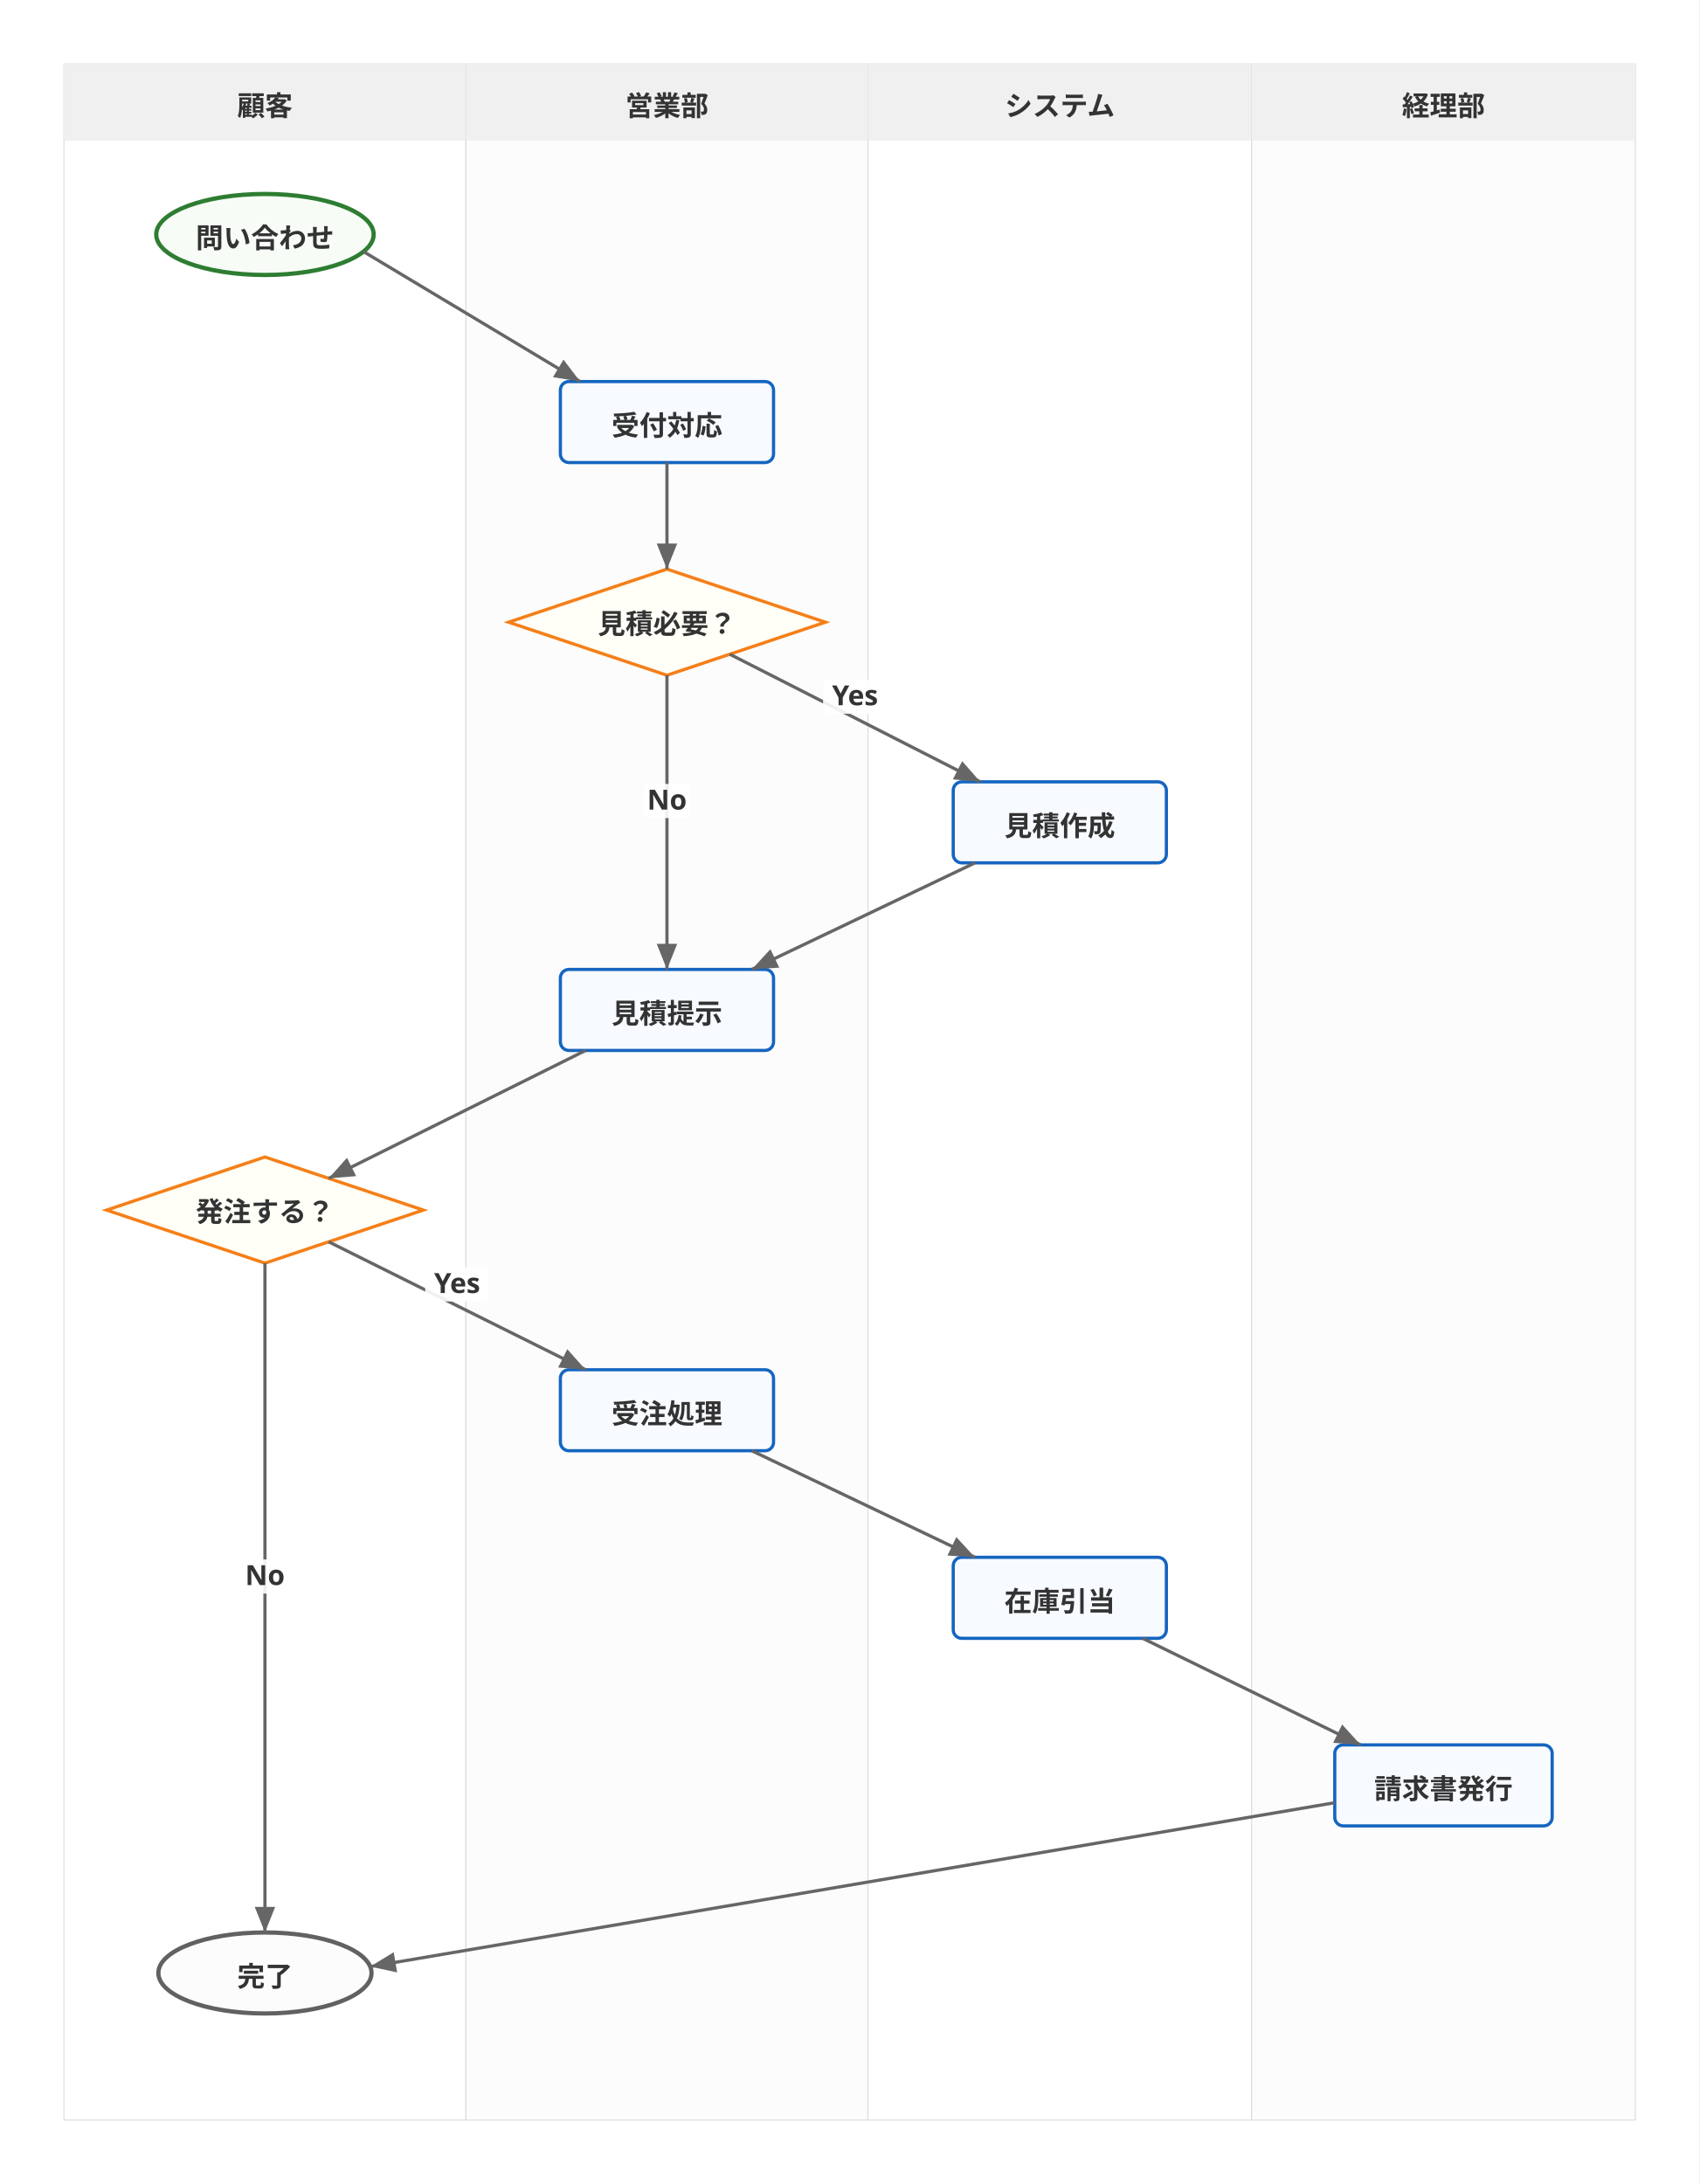
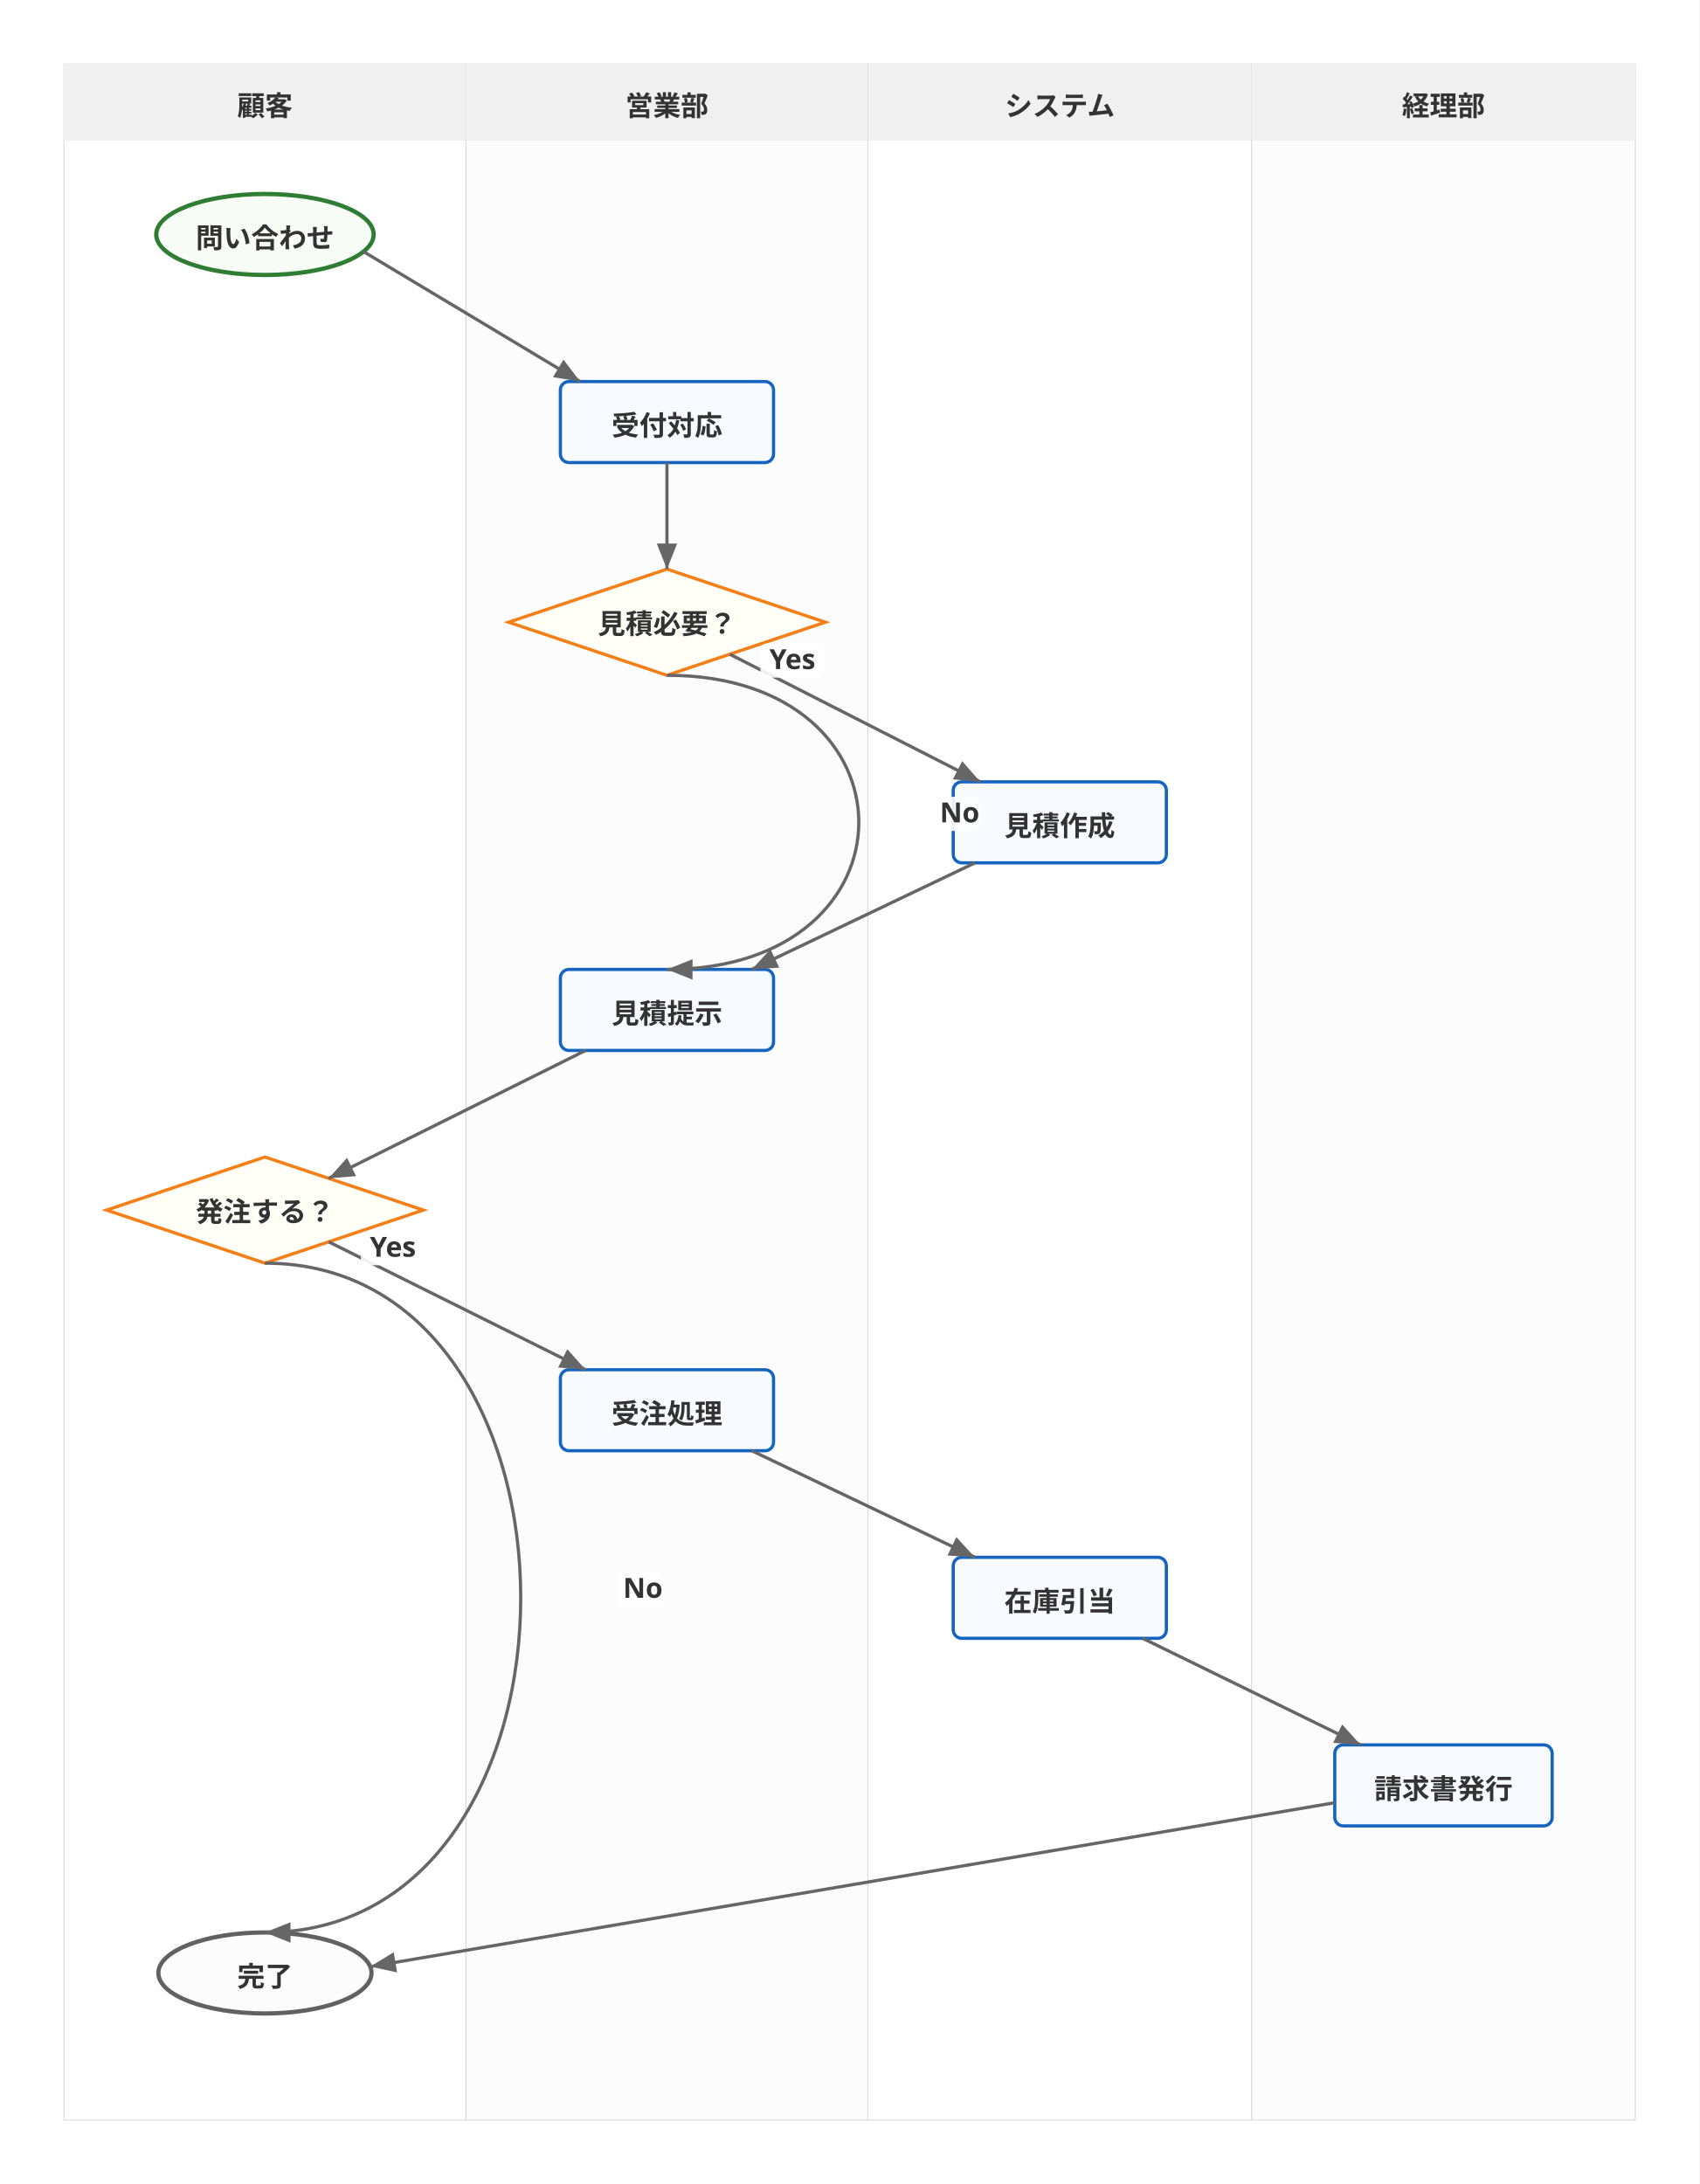
<svg xmlns="http://www.w3.org/2000/svg" width="797.2" height="1024.6" viewBox="0 0 797.2 1024.6">
  <rect width="100%" height="100%" fill="white" />
  <style>text { font-family: sans-serif; font-size: 13px; fill: #333; }</style>
  <defs>
    <marker id="arrow" viewBox="0 0 10 10" refX="10" refY="5" markerWidth="8" markerHeight="8" orient="auto">
      <polygon points="0,1 10,5 0,9" fill="#666" />
    </marker>
  </defs>
  <rect x="30" y="30" width="188.6" height="964.6" fill="#ffffff" stroke="#ddd" stroke-width="0.5" />
  <rect x="30" y="30" width="188.6" height="36" fill="#f0f0f0" />
  <text x="124.3" y="54.3" text-anchor="middle" font-weight="bold" fill="#333" font-size="14">顧客</text>
  <rect x="218.6" y="30" width="188.6" height="964.6" fill="#fcfcfc" stroke="#ddd" stroke-width="0.5" />
  <rect x="218.6" y="30" width="188.6" height="36" fill="#f0f0f0" />
  <text x="312.9" y="54.3" text-anchor="middle" font-weight="bold" fill="#333" font-size="14">営業部</text>
  <rect x="407.2" y="30" width="180" height="964.6" fill="#ffffff" stroke="#ddd" stroke-width="0.5" />
  <rect x="407.2" y="30" width="180" height="36" fill="#f0f0f0" />
  <text x="497.2" y="54.3" text-anchor="middle" font-weight="bold" fill="#333" font-size="14">システム</text>
  <rect x="587.2" y="30" width="180" height="964.6" fill="#fcfcfc" stroke="#ddd" stroke-width="0.5" />
  <rect x="587.2" y="30" width="180" height="36" fill="#f0f0f0" />
  <text x="677.2" y="54.3" text-anchor="middle" font-weight="bold" fill="#333" font-size="14">経理部</text>
  <ellipse cx="124.3" cy="110" rx="51" ry="19" fill="#f7fcf7" stroke="#2e7d32" stroke-width="2" />
  <text x="124.3" y="116.3" text-anchor="middle" font-weight="bold">問い合わせ</text>
  <rect x="262.9" y="179" width="100" height="38" rx="4" fill="#f7faff" stroke="#1565c0" stroke-width="1.5" />
  <text x="312.9" y="204.3" text-anchor="middle" font-weight="bold">受付対応</text>
  <polygon points="312.9,267 387.2,291.9 312.9,316.8 238.6,291.9" fill="#fffef7" stroke="#f57f17" stroke-width="1.5" />
  <text x="312.9" y="297.3" text-anchor="middle" font-weight="bold" font-size="12">見積必要？</text>
  <rect x="447.2" y="366.8" width="100" height="38" rx="4" fill="#f7faff" stroke="#1565c0" stroke-width="1.5" />
  <text x="497.2" y="392.1" text-anchor="middle" font-weight="bold">見積作成</text>
  <rect x="262.9" y="454.8" width="100" height="38" rx="4" fill="#f7faff" stroke="#1565c0" stroke-width="1.5" />
  <text x="312.9" y="480.1" text-anchor="middle" font-weight="bold">見積提示</text>
  <polygon points="124.3,542.8 198.6,567.7 124.3,592.6 50,567.7" fill="#fffef7" stroke="#f57f17" stroke-width="1.5" />
  <text x="124.3" y="573.1" text-anchor="middle" font-weight="bold" font-size="12">発注する？</text>
  <rect x="262.9" y="642.6" width="100" height="38" rx="4" fill="#f7faff" stroke="#1565c0" stroke-width="1.5" />
  <text x="312.9" y="667.9" text-anchor="middle" font-weight="bold">受注処理</text>
  <rect x="447.2" y="730.6" width="100" height="38" rx="4" fill="#f7faff" stroke="#1565c0" stroke-width="1.5" />
  <text x="497.2" y="755.9" text-anchor="middle" font-weight="bold">在庫引当</text>
  <rect x="626.2" y="818.6" width="102" height="38" rx="4" fill="#f7faff" stroke="#1565c0" stroke-width="1.5" />
  <text x="677.2" y="843.9" text-anchor="middle" font-weight="bold">請求書発行</text>
  <ellipse cx="124.3" cy="925.6" rx="50" ry="19" fill="#fcfcfc" stroke="#616161" stroke-width="2" />
  <text x="124.3" y="931.9" text-anchor="middle" font-weight="bold">完了</text>
  <line x1="170.517" y1="118.034" x2="272.18" y2="179" stroke="#666" stroke-width="1.5" marker-end="url(#arrow)" />
  <line x1="312.9" y1="217" x2="312.9" y2="267" stroke="#666" stroke-width="1.5" marker-end="url(#arrow)" />
  <line x1="342.381" y1="306.92" x2="459.908" y2="366.8" stroke="#666" stroke-width="1.5" marker-end="url(#arrow)" />
-   <rect x="386.144" y="318.86" width="30" height="16" rx="3" fill="white" opacity="0.9" />
-   <text x="401.144" y="330.86" text-anchor="middle" font-size="11" font-weight="bold" fill="#666">Yes</text>
-   <line x1="312.9" y1="316.8" x2="312.9" y2="454.8" stroke="#666" stroke-width="1.5" marker-end="url(#arrow)" />
-   <rect x="301.9" y="367.8" width="22" height="16" rx="3" fill="white" opacity="0.9" />
-   <text x="312.9" y="379.8" text-anchor="middle" font-size="11" font-weight="bold" fill="#666">No</text>
+   <rect x="356.762" y="301.89" width="30" height="16" rx="3" fill="white" opacity="0.9" />
+   <text x="371.762" y="313.89" text-anchor="middle" font-size="11" font-weight="bold" fill="#666">Yes</text>
+   <path d="M312.9,316.8 C432.9,316.8 432.9,454.8 312.9,454.8" fill="none" stroke="#666" stroke-width="1.5" marker-end="url(#arrow)" />
+   <rect x="437.9" y="373.8" width="22" height="16" rx="3" fill="white" opacity="0.9" />
+   <text x="440.9" y="385.8" font-size="11" font-weight="bold" fill="#666">No</text>
  <line x1="457.408" y1="404.8" x2="352.692" y2="454.8" stroke="#666" stroke-width="1.5" marker-end="url(#arrow)" />
  <line x1="274.738" y1="492.8" x2="154.192" y2="552.818" stroke="#666" stroke-width="1.5" marker-end="url(#arrow)" />
  <line x1="154.192" y1="582.582" x2="274.738" y2="642.6" stroke="#666" stroke-width="1.5" marker-end="url(#arrow)" />
-   <rect x="199.465" y="594.591" width="30" height="16" rx="3" fill="white" opacity="0.9" />
-   <text x="214.465" y="606.591" text-anchor="middle" font-size="11" font-weight="bold" fill="#666">Yes</text>
-   <line x1="124.3" y1="592.6" x2="124.3" y2="906.6" stroke="#666" stroke-width="1.5" marker-end="url(#arrow)" />
-   <rect x="113.3" y="731.6" width="22" height="16" rx="3" fill="white" opacity="0.9" />
-   <text x="124.3" y="743.6" text-anchor="middle" font-size="11" font-weight="bold" fill="#666">No</text>
+   <rect x="169.328" y="577.587" width="30" height="16" rx="3" fill="white" opacity="0.9" />
+   <text x="184.328" y="589.587" text-anchor="middle" font-size="11" font-weight="bold" fill="#666">Yes</text>
+   <path d="M124.3,592.6 C284.3,592.6 284.3,906.6 124.3,906.6" fill="none" stroke="#666" stroke-width="1.5" marker-end="url(#arrow)" />
+   <rect x="289.3" y="737.6" width="22" height="16" rx="3" fill="white" opacity="0.9" />
+   <text x="292.3" y="749.6" font-size="11" font-weight="bold" fill="#666">No</text>
  <line x1="352.692" y1="680.6" x2="457.408" y2="730.6" stroke="#666" stroke-width="1.5" marker-end="url(#arrow)" />
  <line x1="536.064" y1="768.6" x2="638.336" y2="818.6" stroke="#666" stroke-width="1.5" marker-end="url(#arrow)" />
  <line x1="626.2" y1="845.717" x2="173.678" y2="922.614" stroke="#666" stroke-width="1.5" marker-end="url(#arrow)" />
</svg>
